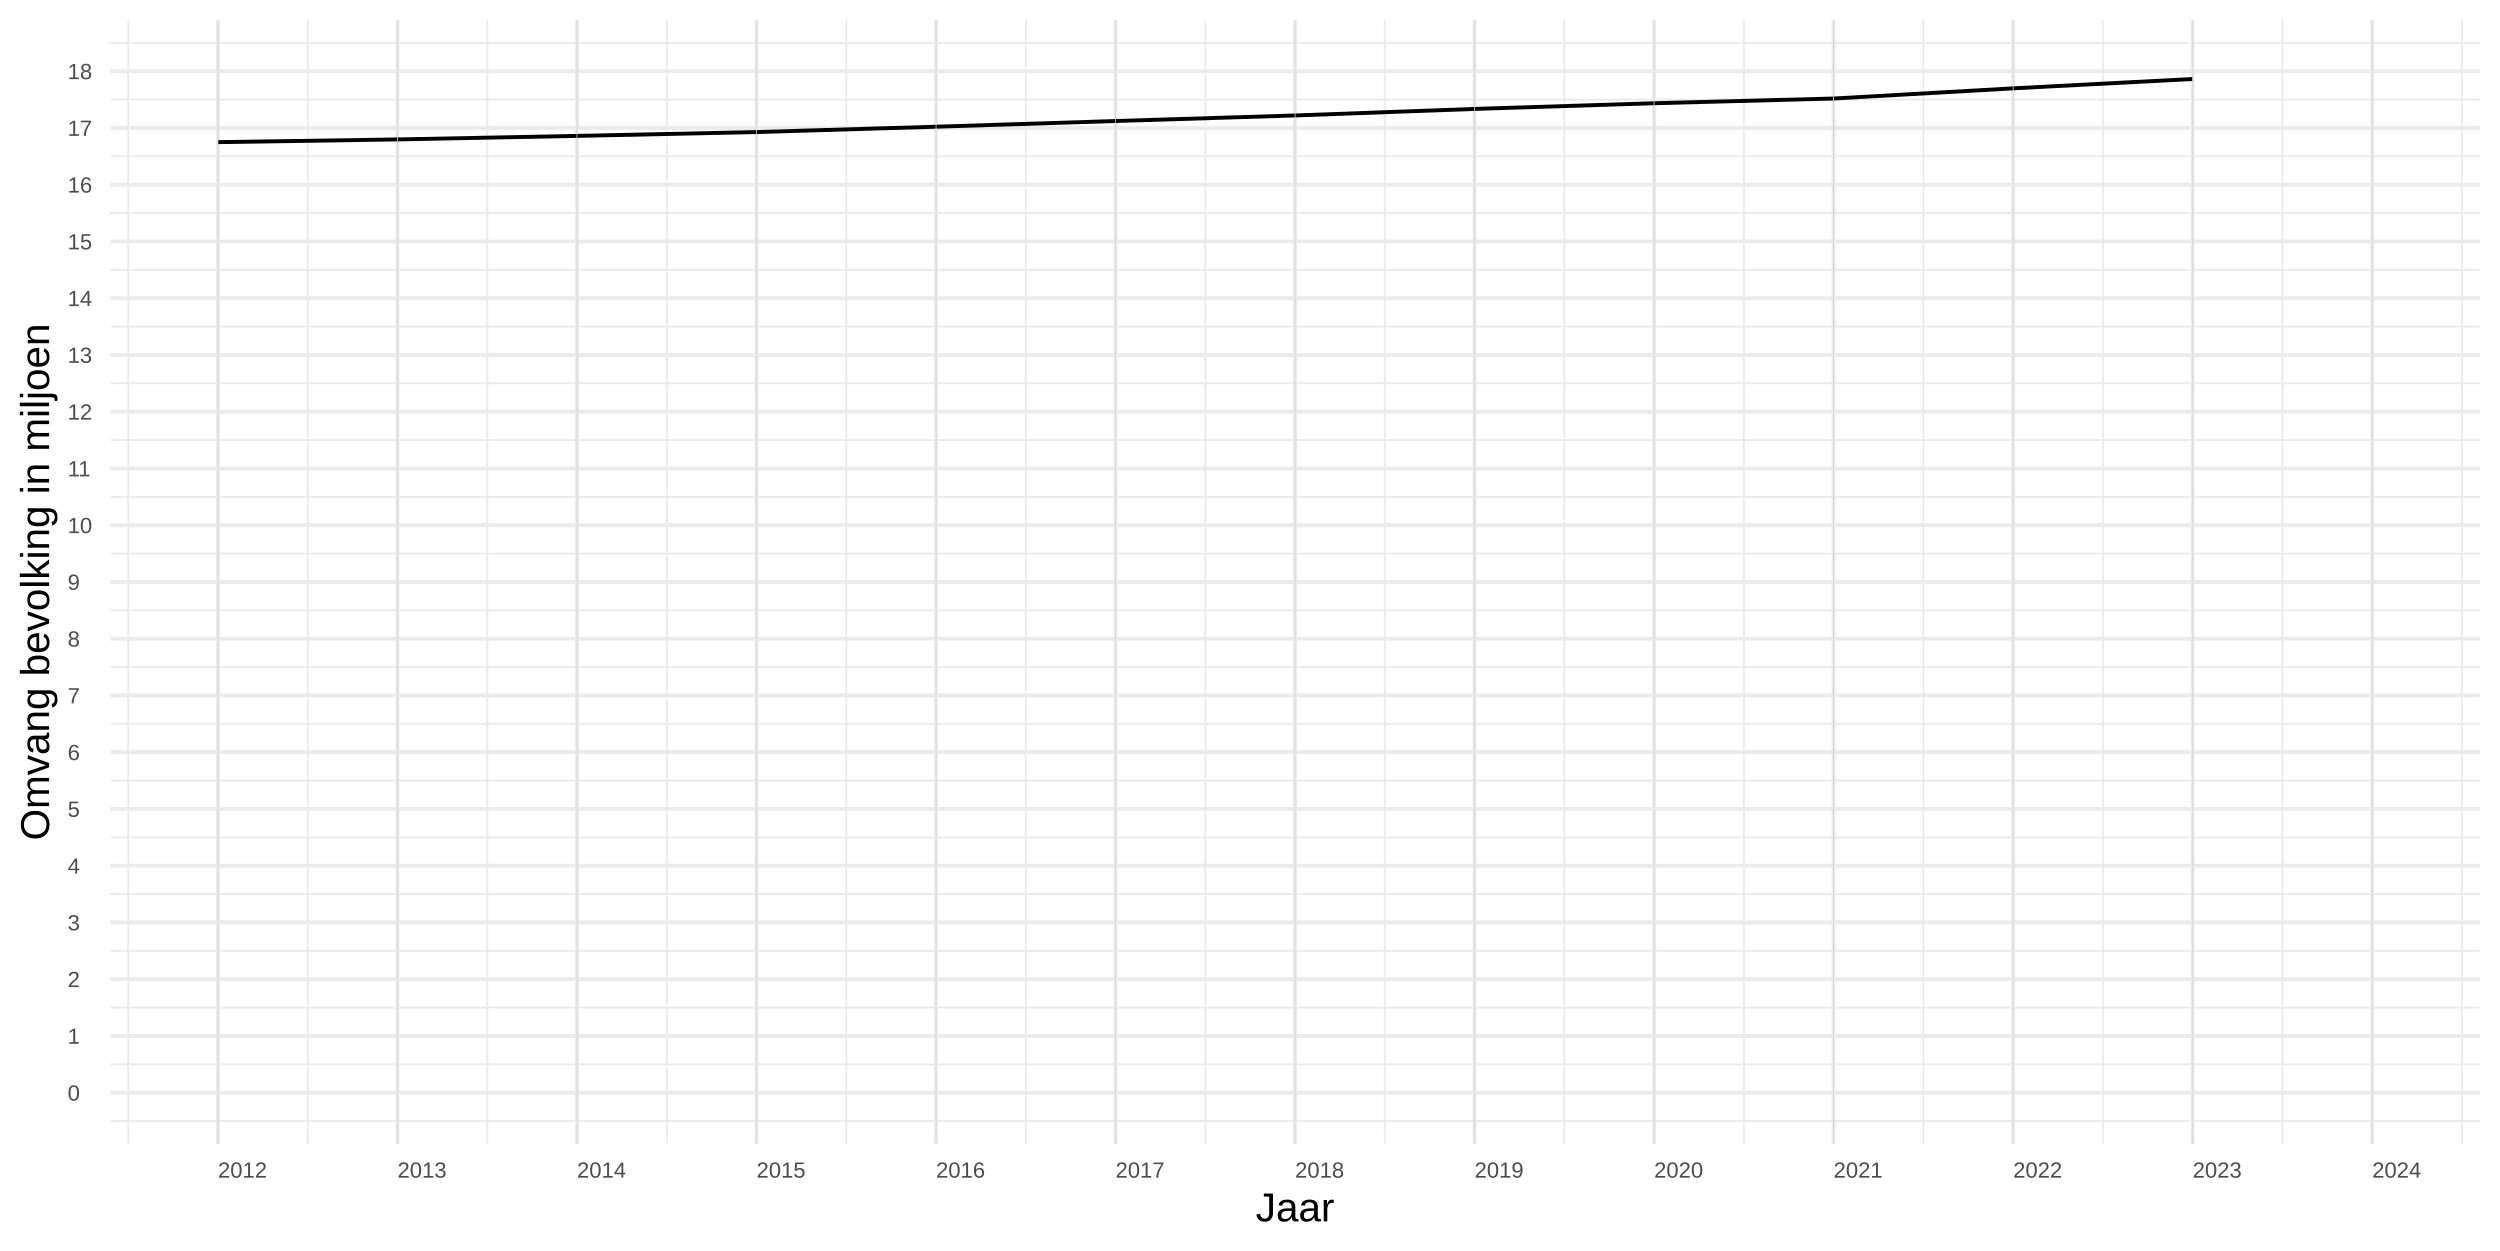
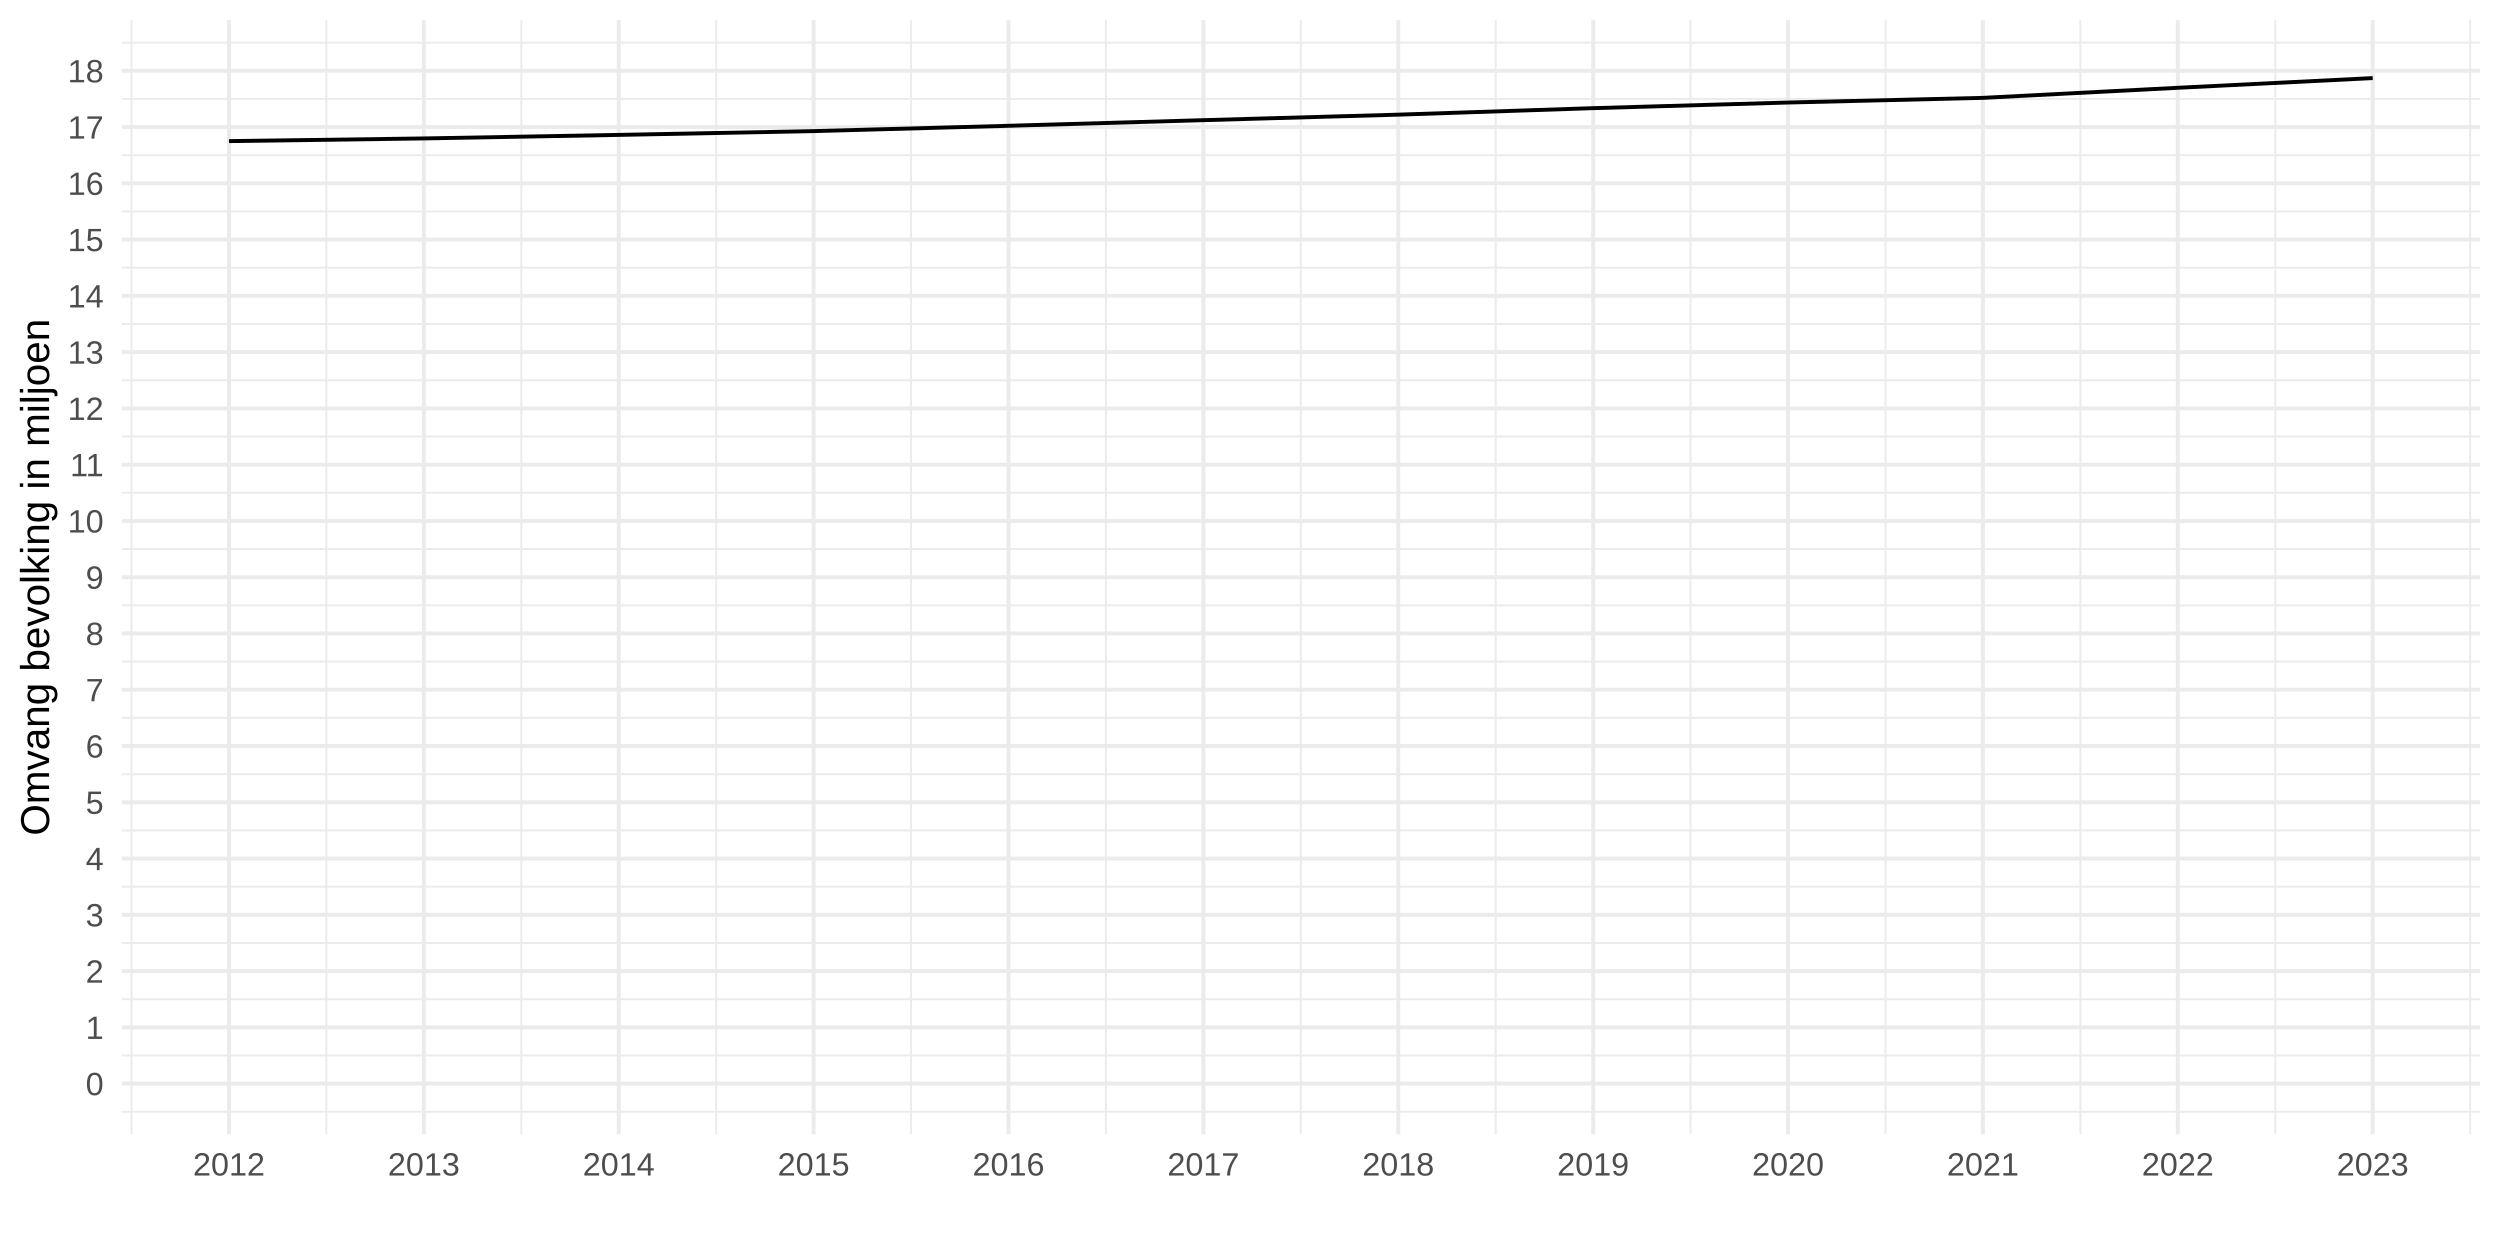
<svg xmlns="http://www.w3.org/2000/svg" class="svglite" width="680.31pt" height="340.16pt" viewBox="0 0 680.31 340.16">
  <defs>
    <style type="text/css">
    .svglite line, .svglite polyline, .svglite polygon, .svglite path, .svglite rect, .svglite circle {
      fill: none;
      stroke: #000000;
      stroke-linecap: round;
      stroke-linejoin: round;
      stroke-miterlimit: 10.00;
    }
    .svglite text {
      white-space: pre;
    }
  </style>
  </defs>
  <rect width="100%" height="100%" style="stroke: none; fill: none;" />
  <defs>
    <clipPath id="cpMC4wMHw2ODAuMzF8MC4wMHwzNDAuMTY=">
      <rect x="0.00" y="0.00" width="680.31" height="340.16" />
    </clipPath>
  </defs>
  <g clip-path="url(#cpMC4wMHw2ODAuMzF8MC4wMHwzNDAuMTY=)">
</g>
  <defs>
-     <clipPath id="cpMzAuMDF8Njc0Ljg0fDUuNDh8MzExLjI1">
-       <rect x="30.01" y="5.48" width="644.82" height="305.77" />
+     <clipPath id="cpMzMuMTR8Njc0Ljg0fDUuNDh8MzA4LjY2">
+       <rect x="33.14" y="5.48" width="641.70" height="303.18" />
    </clipPath>
  </defs>
-   <g clip-path="url(#cpMzAuMDF8Njc0Ljg0fDUuNDh8MzExLjI1)">
-     <polyline points="30.01,305.07 674.84,305.07 " style="stroke-width: 0.53; stroke: #EBEBEB; stroke-linecap: butt;" />
-     <polyline points="30.01,289.63 674.84,289.63 " style="stroke-width: 0.53; stroke: #EBEBEB; stroke-linecap: butt;" />
-     <polyline points="30.01,274.18 674.84,274.18 " style="stroke-width: 0.53; stroke: #EBEBEB; stroke-linecap: butt;" />
-     <polyline points="30.01,258.74 674.84,258.74 " style="stroke-width: 0.53; stroke: #EBEBEB; stroke-linecap: butt;" />
-     <polyline points="30.01,243.30 674.84,243.30 " style="stroke-width: 0.53; stroke: #EBEBEB; stroke-linecap: butt;" />
-     <polyline points="30.01,227.86 674.84,227.86 " style="stroke-width: 0.53; stroke: #EBEBEB; stroke-linecap: butt;" />
-     <polyline points="30.01,212.41 674.84,212.41 " style="stroke-width: 0.53; stroke: #EBEBEB; stroke-linecap: butt;" />
-     <polyline points="30.01,196.97 674.84,196.97 " style="stroke-width: 0.53; stroke: #EBEBEB; stroke-linecap: butt;" />
-     <polyline points="30.01,181.53 674.84,181.53 " style="stroke-width: 0.53; stroke: #EBEBEB; stroke-linecap: butt;" />
-     <polyline points="30.01,166.08 674.84,166.08 " style="stroke-width: 0.53; stroke: #EBEBEB; stroke-linecap: butt;" />
-     <polyline points="30.01,150.64 674.84,150.64 " style="stroke-width: 0.53; stroke: #EBEBEB; stroke-linecap: butt;" />
-     <polyline points="30.01,135.20 674.84,135.20 " style="stroke-width: 0.53; stroke: #EBEBEB; stroke-linecap: butt;" />
-     <polyline points="30.01,119.76 674.84,119.76 " style="stroke-width: 0.53; stroke: #EBEBEB; stroke-linecap: butt;" />
-     <polyline points="30.01,104.31 674.84,104.31 " style="stroke-width: 0.53; stroke: #EBEBEB; stroke-linecap: butt;" />
-     <polyline points="30.01,88.87 674.84,88.87 " style="stroke-width: 0.53; stroke: #EBEBEB; stroke-linecap: butt;" />
-     <polyline points="30.01,73.43 674.84,73.43 " style="stroke-width: 0.53; stroke: #EBEBEB; stroke-linecap: butt;" />
-     <polyline points="30.01,57.98 674.84,57.98 " style="stroke-width: 0.53; stroke: #EBEBEB; stroke-linecap: butt;" />
-     <polyline points="30.01,42.54 674.84,42.54 " style="stroke-width: 0.53; stroke: #EBEBEB; stroke-linecap: butt;" />
-     <polyline points="30.01,27.10 674.84,27.10 " style="stroke-width: 0.53; stroke: #EBEBEB; stroke-linecap: butt;" />
-     <polyline points="30.01,11.66 674.84,11.66 " style="stroke-width: 0.53; stroke: #EBEBEB; stroke-linecap: butt;" />
-     <polyline points="34.90,311.25 34.90,5.48 " style="stroke-width: 0.53; stroke: #EBEBEB; stroke-linecap: butt;" />
-     <polyline points="83.75,311.25 83.75,5.48 " style="stroke-width: 0.53; stroke: #EBEBEB; stroke-linecap: butt;" />
-     <polyline points="132.60,311.25 132.60,5.48 " style="stroke-width: 0.53; stroke: #EBEBEB; stroke-linecap: butt;" />
-     <polyline points="181.45,311.25 181.45,5.48 " style="stroke-width: 0.53; stroke: #EBEBEB; stroke-linecap: butt;" />
-     <polyline points="230.30,311.25 230.30,5.48 " style="stroke-width: 0.53; stroke: #EBEBEB; stroke-linecap: butt;" />
-     <polyline points="279.15,311.25 279.15,5.48 " style="stroke-width: 0.53; stroke: #EBEBEB; stroke-linecap: butt;" />
-     <polyline points="328.00,311.25 328.00,5.48 " style="stroke-width: 0.53; stroke: #EBEBEB; stroke-linecap: butt;" />
-     <polyline points="376.85,311.25 376.85,5.48 " style="stroke-width: 0.53; stroke: #EBEBEB; stroke-linecap: butt;" />
-     <polyline points="425.70,311.25 425.70,5.48 " style="stroke-width: 0.53; stroke: #EBEBEB; stroke-linecap: butt;" />
-     <polyline points="474.55,311.25 474.55,5.48 " style="stroke-width: 0.53; stroke: #EBEBEB; stroke-linecap: butt;" />
-     <polyline points="523.40,311.25 523.40,5.48 " style="stroke-width: 0.53; stroke: #EBEBEB; stroke-linecap: butt;" />
-     <polyline points="572.25,311.25 572.25,5.48 " style="stroke-width: 0.53; stroke: #EBEBEB; stroke-linecap: butt;" />
-     <polyline points="621.10,311.25 621.10,5.48 " style="stroke-width: 0.53; stroke: #EBEBEB; stroke-linecap: butt;" />
-     <polyline points="669.95,311.25 669.95,5.48 " style="stroke-width: 0.53; stroke: #EBEBEB; stroke-linecap: butt;" />
-     <polyline points="30.01,297.35 674.84,297.35 " style="stroke-width: 1.07; stroke: #EBEBEB; stroke-linecap: butt;" />
-     <polyline points="30.01,281.90 674.84,281.90 " style="stroke-width: 1.07; stroke: #EBEBEB; stroke-linecap: butt;" />
-     <polyline points="30.01,266.46 674.84,266.46 " style="stroke-width: 1.07; stroke: #EBEBEB; stroke-linecap: butt;" />
-     <polyline points="30.01,251.02 674.84,251.02 " style="stroke-width: 1.07; stroke: #EBEBEB; stroke-linecap: butt;" />
-     <polyline points="30.01,235.58 674.84,235.58 " style="stroke-width: 1.07; stroke: #EBEBEB; stroke-linecap: butt;" />
-     <polyline points="30.01,220.13 674.84,220.13 " style="stroke-width: 1.07; stroke: #EBEBEB; stroke-linecap: butt;" />
-     <polyline points="30.01,204.69 674.84,204.69 " style="stroke-width: 1.07; stroke: #EBEBEB; stroke-linecap: butt;" />
-     <polyline points="30.01,189.25 674.84,189.25 " style="stroke-width: 1.07; stroke: #EBEBEB; stroke-linecap: butt;" />
-     <polyline points="30.01,173.81 674.84,173.81 " style="stroke-width: 1.07; stroke: #EBEBEB; stroke-linecap: butt;" />
-     <polyline points="30.01,158.36 674.84,158.36 " style="stroke-width: 1.07; stroke: #EBEBEB; stroke-linecap: butt;" />
-     <polyline points="30.01,142.92 674.84,142.92 " style="stroke-width: 1.07; stroke: #EBEBEB; stroke-linecap: butt;" />
-     <polyline points="30.01,127.48 674.84,127.48 " style="stroke-width: 1.07; stroke: #EBEBEB; stroke-linecap: butt;" />
-     <polyline points="30.01,112.03 674.84,112.03 " style="stroke-width: 1.07; stroke: #EBEBEB; stroke-linecap: butt;" />
-     <polyline points="30.01,96.59 674.84,96.59 " style="stroke-width: 1.07; stroke: #EBEBEB; stroke-linecap: butt;" />
-     <polyline points="30.01,81.15 674.84,81.15 " style="stroke-width: 1.07; stroke: #EBEBEB; stroke-linecap: butt;" />
-     <polyline points="30.01,65.71 674.84,65.71 " style="stroke-width: 1.07; stroke: #EBEBEB; stroke-linecap: butt;" />
-     <polyline points="30.01,50.26 674.84,50.26 " style="stroke-width: 1.07; stroke: #EBEBEB; stroke-linecap: butt;" />
-     <polyline points="30.01,34.82 674.84,34.82 " style="stroke-width: 1.07; stroke: #EBEBEB; stroke-linecap: butt;" />
-     <polyline points="30.01,19.38 674.84,19.38 " style="stroke-width: 1.07; stroke: #EBEBEB; stroke-linecap: butt;" />
-     <polyline points="59.32,311.25 59.32,5.48 " style="stroke-width: 1.07; stroke: #EBEBEB; stroke-linecap: butt;" />
-     <polyline points="108.17,311.25 108.17,5.48 " style="stroke-width: 1.07; stroke: #EBEBEB; stroke-linecap: butt;" />
-     <polyline points="157.02,311.25 157.02,5.48 " style="stroke-width: 1.07; stroke: #EBEBEB; stroke-linecap: butt;" />
-     <polyline points="205.87,311.25 205.87,5.48 " style="stroke-width: 1.07; stroke: #EBEBEB; stroke-linecap: butt;" />
-     <polyline points="254.72,311.25 254.72,5.48 " style="stroke-width: 1.07; stroke: #EBEBEB; stroke-linecap: butt;" />
-     <polyline points="303.57,311.25 303.57,5.48 " style="stroke-width: 1.07; stroke: #EBEBEB; stroke-linecap: butt;" />
-     <polyline points="352.42,311.25 352.42,5.48 " style="stroke-width: 1.07; stroke: #EBEBEB; stroke-linecap: butt;" />
-     <polyline points="401.27,311.25 401.27,5.48 " style="stroke-width: 1.07; stroke: #EBEBEB; stroke-linecap: butt;" />
-     <polyline points="450.12,311.25 450.12,5.48 " style="stroke-width: 1.07; stroke: #EBEBEB; stroke-linecap: butt;" />
-     <polyline points="498.97,311.25 498.97,5.48 " style="stroke-width: 1.07; stroke: #EBEBEB; stroke-linecap: butt;" />
-     <polyline points="547.83,311.25 547.83,5.48 " style="stroke-width: 1.07; stroke: #EBEBEB; stroke-linecap: butt;" />
-     <polyline points="596.68,311.25 596.68,5.48 " style="stroke-width: 1.07; stroke: #EBEBEB; stroke-linecap: butt;" />
-     <polyline points="645.53,311.25 645.53,5.48 " style="stroke-width: 1.07; stroke: #EBEBEB; stroke-linecap: butt;" />
-     <polyline points="59.32,38.68 108.17,37.94 157.02,36.98 205.87,35.94 254.72,34.48 303.57,32.93 352.42,31.42 401.27,29.64 450.12,28.09 498.97,26.81 547.83,24.04 596.68,21.49 " style="stroke-width: 1.07; stroke-linecap: butt;" />
-     <line x1="59.32" y1="311.25" x2="59.32" y2="5.48" style="stroke-width: 0.21; stroke: #D3D3D3; stroke-linecap: butt;" />
-     <line x1="108.17" y1="311.25" x2="108.17" y2="5.48" style="stroke-width: 0.21; stroke: #D3D3D3; stroke-linecap: butt;" />
-     <line x1="157.02" y1="311.25" x2="157.02" y2="5.48" style="stroke-width: 0.21; stroke: #D3D3D3; stroke-linecap: butt;" />
-     <line x1="205.87" y1="311.25" x2="205.87" y2="5.48" style="stroke-width: 0.21; stroke: #D3D3D3; stroke-linecap: butt;" />
-     <line x1="254.72" y1="311.25" x2="254.72" y2="5.48" style="stroke-width: 0.21; stroke: #D3D3D3; stroke-linecap: butt;" />
-     <line x1="303.57" y1="311.25" x2="303.57" y2="5.48" style="stroke-width: 0.21; stroke: #D3D3D3; stroke-linecap: butt;" />
-     <line x1="352.42" y1="311.25" x2="352.42" y2="5.48" style="stroke-width: 0.21; stroke: #D3D3D3; stroke-linecap: butt;" />
-     <line x1="401.27" y1="311.25" x2="401.27" y2="5.48" style="stroke-width: 0.21; stroke: #D3D3D3; stroke-linecap: butt;" />
-     <line x1="450.12" y1="311.25" x2="450.12" y2="5.48" style="stroke-width: 0.21; stroke: #D3D3D3; stroke-linecap: butt;" />
-     <line x1="498.97" y1="311.25" x2="498.97" y2="5.48" style="stroke-width: 0.21; stroke: #D3D3D3; stroke-linecap: butt;" />
-     <line x1="547.83" y1="311.25" x2="547.83" y2="5.48" style="stroke-width: 0.21; stroke: #D3D3D3; stroke-linecap: butt;" />
-     <line x1="596.68" y1="311.25" x2="596.68" y2="5.48" style="stroke-width: 0.21; stroke: #D3D3D3; stroke-linecap: butt;" />
-     <line x1="645.53" y1="311.25" x2="645.53" y2="5.48" style="stroke-width: 0.21; stroke: #D3D3D3; stroke-linecap: butt;" />
+   <g clip-path="url(#cpMzMuMTR8Njc0Ljg0fDUuNDh8MzA4LjY2)">
+     <polyline points="33.14,302.54 674.84,302.54 " style="stroke-width: 0.53; stroke: #EBEBEB; stroke-linecap: butt;" />
+     <polyline points="33.14,287.22 674.84,287.22 " style="stroke-width: 0.53; stroke: #EBEBEB; stroke-linecap: butt;" />
+     <polyline points="33.14,271.91 674.84,271.91 " style="stroke-width: 0.53; stroke: #EBEBEB; stroke-linecap: butt;" />
+     <polyline points="33.14,256.60 674.84,256.60 " style="stroke-width: 0.53; stroke: #EBEBEB; stroke-linecap: butt;" />
+     <polyline points="33.14,241.29 674.84,241.29 " style="stroke-width: 0.53; stroke: #EBEBEB; stroke-linecap: butt;" />
+     <polyline points="33.14,225.98 674.84,225.98 " style="stroke-width: 0.53; stroke: #EBEBEB; stroke-linecap: butt;" />
+     <polyline points="33.14,210.66 674.84,210.66 " style="stroke-width: 0.53; stroke: #EBEBEB; stroke-linecap: butt;" />
+     <polyline points="33.14,195.35 674.84,195.35 " style="stroke-width: 0.53; stroke: #EBEBEB; stroke-linecap: butt;" />
+     <polyline points="33.14,180.04 674.84,180.04 " style="stroke-width: 0.53; stroke: #EBEBEB; stroke-linecap: butt;" />
+     <polyline points="33.14,164.73 674.84,164.73 " style="stroke-width: 0.53; stroke: #EBEBEB; stroke-linecap: butt;" />
+     <polyline points="33.14,149.41 674.84,149.41 " style="stroke-width: 0.53; stroke: #EBEBEB; stroke-linecap: butt;" />
+     <polyline points="33.14,134.10 674.84,134.10 " style="stroke-width: 0.53; stroke: #EBEBEB; stroke-linecap: butt;" />
+     <polyline points="33.14,118.79 674.84,118.79 " style="stroke-width: 0.53; stroke: #EBEBEB; stroke-linecap: butt;" />
+     <polyline points="33.14,103.48 674.84,103.48 " style="stroke-width: 0.53; stroke: #EBEBEB; stroke-linecap: butt;" />
+     <polyline points="33.14,88.17 674.84,88.17 " style="stroke-width: 0.53; stroke: #EBEBEB; stroke-linecap: butt;" />
+     <polyline points="33.14,72.85 674.84,72.85 " style="stroke-width: 0.53; stroke: #EBEBEB; stroke-linecap: butt;" />
+     <polyline points="33.14,57.54 674.84,57.54 " style="stroke-width: 0.53; stroke: #EBEBEB; stroke-linecap: butt;" />
+     <polyline points="33.14,42.23 674.84,42.23 " style="stroke-width: 0.53; stroke: #EBEBEB; stroke-linecap: butt;" />
+     <polyline points="33.14,26.92 674.84,26.92 " style="stroke-width: 0.53; stroke: #EBEBEB; stroke-linecap: butt;" />
+     <polyline points="33.14,11.60 674.84,11.60 " style="stroke-width: 0.53; stroke: #EBEBEB; stroke-linecap: butt;" />
+     <polyline points="35.79,308.66 35.79,5.48 " style="stroke-width: 0.53; stroke: #EBEBEB; stroke-linecap: butt;" />
+     <polyline points="88.82,308.66 88.82,5.48 " style="stroke-width: 0.53; stroke: #EBEBEB; stroke-linecap: butt;" />
+     <polyline points="141.86,308.66 141.86,5.48 " style="stroke-width: 0.53; stroke: #EBEBEB; stroke-linecap: butt;" />
+     <polyline points="194.89,308.66 194.89,5.48 " style="stroke-width: 0.53; stroke: #EBEBEB; stroke-linecap: butt;" />
+     <polyline points="247.92,308.66 247.92,5.48 " style="stroke-width: 0.53; stroke: #EBEBEB; stroke-linecap: butt;" />
+     <polyline points="300.95,308.66 300.95,5.48 " style="stroke-width: 0.53; stroke: #EBEBEB; stroke-linecap: butt;" />
+     <polyline points="353.99,308.66 353.99,5.48 " style="stroke-width: 0.53; stroke: #EBEBEB; stroke-linecap: butt;" />
+     <polyline points="407.02,308.66 407.02,5.48 " style="stroke-width: 0.53; stroke: #EBEBEB; stroke-linecap: butt;" />
+     <polyline points="460.05,308.66 460.05,5.48 " style="stroke-width: 0.53; stroke: #EBEBEB; stroke-linecap: butt;" />
+     <polyline points="513.09,308.66 513.09,5.48 " style="stroke-width: 0.53; stroke: #EBEBEB; stroke-linecap: butt;" />
+     <polyline points="566.12,308.66 566.12,5.48 " style="stroke-width: 0.53; stroke: #EBEBEB; stroke-linecap: butt;" />
+     <polyline points="619.15,308.66 619.15,5.48 " style="stroke-width: 0.53; stroke: #EBEBEB; stroke-linecap: butt;" />
+     <polyline points="672.18,308.66 672.18,5.48 " style="stroke-width: 0.53; stroke: #EBEBEB; stroke-linecap: butt;" />
+     <polyline points="33.14,294.88 674.84,294.88 " style="stroke-width: 1.07; stroke: #EBEBEB; stroke-linecap: butt;" />
+     <polyline points="33.14,279.57 674.84,279.57 " style="stroke-width: 1.07; stroke: #EBEBEB; stroke-linecap: butt;" />
+     <polyline points="33.14,264.26 674.84,264.26 " style="stroke-width: 1.07; stroke: #EBEBEB; stroke-linecap: butt;" />
+     <polyline points="33.14,248.94 674.84,248.94 " style="stroke-width: 1.07; stroke: #EBEBEB; stroke-linecap: butt;" />
+     <polyline points="33.14,233.63 674.84,233.63 " style="stroke-width: 1.07; stroke: #EBEBEB; stroke-linecap: butt;" />
+     <polyline points="33.14,218.32 674.84,218.32 " style="stroke-width: 1.07; stroke: #EBEBEB; stroke-linecap: butt;" />
+     <polyline points="33.14,203.01 674.84,203.01 " style="stroke-width: 1.07; stroke: #EBEBEB; stroke-linecap: butt;" />
+     <polyline points="33.14,187.69 674.84,187.69 " style="stroke-width: 1.07; stroke: #EBEBEB; stroke-linecap: butt;" />
+     <polyline points="33.14,172.38 674.84,172.38 " style="stroke-width: 1.07; stroke: #EBEBEB; stroke-linecap: butt;" />
+     <polyline points="33.14,157.07 674.84,157.07 " style="stroke-width: 1.07; stroke: #EBEBEB; stroke-linecap: butt;" />
+     <polyline points="33.14,141.76 674.84,141.76 " style="stroke-width: 1.07; stroke: #EBEBEB; stroke-linecap: butt;" />
+     <polyline points="33.14,126.45 674.84,126.45 " style="stroke-width: 1.07; stroke: #EBEBEB; stroke-linecap: butt;" />
+     <polyline points="33.14,111.13 674.84,111.13 " style="stroke-width: 1.07; stroke: #EBEBEB; stroke-linecap: butt;" />
+     <polyline points="33.14,95.82 674.84,95.82 " style="stroke-width: 1.07; stroke: #EBEBEB; stroke-linecap: butt;" />
+     <polyline points="33.14,80.51 674.84,80.51 " style="stroke-width: 1.07; stroke: #EBEBEB; stroke-linecap: butt;" />
+     <polyline points="33.14,65.20 674.84,65.20 " style="stroke-width: 1.07; stroke: #EBEBEB; stroke-linecap: butt;" />
+     <polyline points="33.14,49.88 674.84,49.88 " style="stroke-width: 1.07; stroke: #EBEBEB; stroke-linecap: butt;" />
+     <polyline points="33.14,34.57 674.84,34.57 " style="stroke-width: 1.07; stroke: #EBEBEB; stroke-linecap: butt;" />
+     <polyline points="33.14,19.26 674.84,19.26 " style="stroke-width: 1.07; stroke: #EBEBEB; stroke-linecap: butt;" />
+     <polyline points="62.31,308.66 62.31,5.48 " style="stroke-width: 1.07; stroke: #EBEBEB; stroke-linecap: butt;" />
+     <polyline points="115.34,308.66 115.34,5.48 " style="stroke-width: 1.07; stroke: #EBEBEB; stroke-linecap: butt;" />
+     <polyline points="168.37,308.66 168.37,5.48 " style="stroke-width: 1.07; stroke: #EBEBEB; stroke-linecap: butt;" />
+     <polyline points="221.40,308.66 221.40,5.48 " style="stroke-width: 1.07; stroke: #EBEBEB; stroke-linecap: butt;" />
+     <polyline points="274.44,308.66 274.44,5.48 " style="stroke-width: 1.07; stroke: #EBEBEB; stroke-linecap: butt;" />
+     <polyline points="327.47,308.66 327.47,5.48 " style="stroke-width: 1.07; stroke: #EBEBEB; stroke-linecap: butt;" />
+     <polyline points="380.50,308.66 380.50,5.48 " style="stroke-width: 1.07; stroke: #EBEBEB; stroke-linecap: butt;" />
+     <polyline points="433.54,308.66 433.54,5.48 " style="stroke-width: 1.07; stroke: #EBEBEB; stroke-linecap: butt;" />
+     <polyline points="486.57,308.66 486.57,5.48 " style="stroke-width: 1.07; stroke: #EBEBEB; stroke-linecap: butt;" />
+     <polyline points="539.60,308.66 539.60,5.48 " style="stroke-width: 1.07; stroke: #EBEBEB; stroke-linecap: butt;" />
+     <polyline points="592.63,308.66 592.63,5.48 " style="stroke-width: 1.07; stroke: #EBEBEB; stroke-linecap: butt;" />
+     <polyline points="645.67,308.66 645.67,5.48 " style="stroke-width: 1.07; stroke: #EBEBEB; stroke-linecap: butt;" />
+     <polyline points="62.31,38.40 115.34,37.67 168.37,36.71 221.40,35.68 274.44,34.23 327.47,32.70 380.50,31.20 433.54,29.43 486.57,27.90 539.60,26.63 592.63,23.89 645.67,21.25 " style="stroke-width: 1.07; stroke-linecap: butt;" />
  </g>
  <g clip-path="url(#cpMC4wMHw2ODAuMzF8MC4wMHwzNDAuMTY=)">
-     <text x="18.41" y="299.50" style="font-size: 6.00px;fill: #4D4D4D; font-family: &quot;Arial&quot;;" textLength="3.33px" lengthAdjust="spacingAndGlyphs">0</text>
-     <text x="18.41" y="284.05" style="font-size: 6.00px;fill: #4D4D4D; font-family: &quot;Arial&quot;;" textLength="3.33px" lengthAdjust="spacingAndGlyphs">1</text>
-     <text x="18.41" y="268.61" style="font-size: 6.00px;fill: #4D4D4D; font-family: &quot;Arial&quot;;" textLength="3.33px" lengthAdjust="spacingAndGlyphs">2</text>
-     <text x="18.41" y="253.17" style="font-size: 6.00px;fill: #4D4D4D; font-family: &quot;Arial&quot;;" textLength="3.33px" lengthAdjust="spacingAndGlyphs">3</text>
-     <text x="18.41" y="237.73" style="font-size: 6.00px;fill: #4D4D4D; font-family: &quot;Arial&quot;;" textLength="3.33px" lengthAdjust="spacingAndGlyphs">4</text>
-     <text x="18.41" y="222.28" style="font-size: 6.00px;fill: #4D4D4D; font-family: &quot;Arial&quot;;" textLength="3.33px" lengthAdjust="spacingAndGlyphs">5</text>
-     <text x="18.41" y="206.84" style="font-size: 6.00px;fill: #4D4D4D; font-family: &quot;Arial&quot;;" textLength="3.33px" lengthAdjust="spacingAndGlyphs">6</text>
-     <text x="18.41" y="191.40" style="font-size: 6.00px;fill: #4D4D4D; font-family: &quot;Arial&quot;;" textLength="3.33px" lengthAdjust="spacingAndGlyphs">7</text>
-     <text x="18.41" y="175.95" style="font-size: 6.00px;fill: #4D4D4D; font-family: &quot;Arial&quot;;" textLength="3.33px" lengthAdjust="spacingAndGlyphs">8</text>
-     <text x="18.41" y="160.51" style="font-size: 6.00px;fill: #4D4D4D; font-family: &quot;Arial&quot;;" textLength="3.33px" lengthAdjust="spacingAndGlyphs">9</text>
-     <text x="18.41" y="145.07" style="font-size: 6.00px;fill: #4D4D4D; font-family: &quot;Arial&quot;;" textLength="6.67px" lengthAdjust="spacingAndGlyphs">10</text>
-     <text x="18.41" y="129.63" style="font-size: 6.00px;fill: #4D4D4D; font-family: &quot;Arial&quot;;" textLength="6.22px" lengthAdjust="spacingAndGlyphs">11</text>
-     <text x="18.41" y="114.18" style="font-size: 6.00px;fill: #4D4D4D; font-family: &quot;Arial&quot;;" textLength="6.67px" lengthAdjust="spacingAndGlyphs">12</text>
-     <text x="18.41" y="98.74" style="font-size: 6.00px;fill: #4D4D4D; font-family: &quot;Arial&quot;;" textLength="6.67px" lengthAdjust="spacingAndGlyphs">13</text>
-     <text x="18.41" y="83.30" style="font-size: 6.00px;fill: #4D4D4D; font-family: &quot;Arial&quot;;" textLength="6.67px" lengthAdjust="spacingAndGlyphs">14</text>
-     <text x="18.41" y="67.86" style="font-size: 6.00px;fill: #4D4D4D; font-family: &quot;Arial&quot;;" textLength="6.67px" lengthAdjust="spacingAndGlyphs">15</text>
-     <text x="18.41" y="52.41" style="font-size: 6.00px;fill: #4D4D4D; font-family: &quot;Arial&quot;;" textLength="6.67px" lengthAdjust="spacingAndGlyphs">16</text>
-     <text x="18.41" y="36.97" style="font-size: 6.00px;fill: #4D4D4D; font-family: &quot;Arial&quot;;" textLength="6.67px" lengthAdjust="spacingAndGlyphs">17</text>
-     <text x="18.41" y="21.53" style="font-size: 6.00px;fill: #4D4D4D; font-family: &quot;Arial&quot;;" textLength="6.67px" lengthAdjust="spacingAndGlyphs">18</text>
-     <text x="59.32" y="320.48" style="font-size: 6.00px;fill: #4D4D4D; font-family: &quot;Arial&quot;;" textLength="13.33px" lengthAdjust="spacingAndGlyphs">2012</text>
-     <text x="108.17" y="320.48" style="font-size: 6.00px;fill: #4D4D4D; font-family: &quot;Arial&quot;;" textLength="13.33px" lengthAdjust="spacingAndGlyphs">2013</text>
-     <text x="157.02" y="320.48" style="font-size: 6.00px;fill: #4D4D4D; font-family: &quot;Arial&quot;;" textLength="13.33px" lengthAdjust="spacingAndGlyphs">2014</text>
-     <text x="205.87" y="320.48" style="font-size: 6.00px;fill: #4D4D4D; font-family: &quot;Arial&quot;;" textLength="13.33px" lengthAdjust="spacingAndGlyphs">2015</text>
-     <text x="254.72" y="320.48" style="font-size: 6.00px;fill: #4D4D4D; font-family: &quot;Arial&quot;;" textLength="13.33px" lengthAdjust="spacingAndGlyphs">2016</text>
-     <text x="303.57" y="320.48" style="font-size: 6.00px;fill: #4D4D4D; font-family: &quot;Arial&quot;;" textLength="13.33px" lengthAdjust="spacingAndGlyphs">2017</text>
-     <text x="352.42" y="320.48" style="font-size: 6.00px;fill: #4D4D4D; font-family: &quot;Arial&quot;;" textLength="13.33px" lengthAdjust="spacingAndGlyphs">2018</text>
-     <text x="401.27" y="320.48" style="font-size: 6.00px;fill: #4D4D4D; font-family: &quot;Arial&quot;;" textLength="13.33px" lengthAdjust="spacingAndGlyphs">2019</text>
-     <text x="450.12" y="320.48" style="font-size: 6.00px;fill: #4D4D4D; font-family: &quot;Arial&quot;;" textLength="13.33px" lengthAdjust="spacingAndGlyphs">2020</text>
-     <text x="498.97" y="320.48" style="font-size: 6.00px;fill: #4D4D4D; font-family: &quot;Arial&quot;;" textLength="13.33px" lengthAdjust="spacingAndGlyphs">2021</text>
-     <text x="547.83" y="320.48" style="font-size: 6.00px;fill: #4D4D4D; font-family: &quot;Arial&quot;;" textLength="13.33px" lengthAdjust="spacingAndGlyphs">2022</text>
-     <text x="596.68" y="320.48" style="font-size: 6.00px;fill: #4D4D4D; font-family: &quot;Arial&quot;;" textLength="13.33px" lengthAdjust="spacingAndGlyphs">2023</text>
-     <text x="645.53" y="320.48" style="font-size: 6.00px;fill: #4D4D4D; font-family: &quot;Arial&quot;;" textLength="13.33px" lengthAdjust="spacingAndGlyphs">2024</text>
-     <text x="352.42" y="332.36" text-anchor="middle" style="font-size: 11.00px; font-family: &quot;Arial&quot;;" textLength="21.41px" lengthAdjust="spacingAndGlyphs">Jaar</text>
-     <text transform="translate(13.36,158.36) rotate(-90)" text-anchor="middle" style="font-size: 11.00px; font-family: &quot;Arial&quot;;" textLength="140.66px" lengthAdjust="spacingAndGlyphs">Omvang bevolking in miljoen</text>
+     <text x="28.21" y="298.03" text-anchor="end" style="font-size: 8.80px;fill: #4D4D4D; font-family: &quot;Arial&quot;;" textLength="4.90px" lengthAdjust="spacingAndGlyphs">0</text>
+     <text x="28.21" y="282.72" text-anchor="end" style="font-size: 8.80px;fill: #4D4D4D; font-family: &quot;Arial&quot;;" textLength="4.90px" lengthAdjust="spacingAndGlyphs">1</text>
+     <text x="28.21" y="267.41" text-anchor="end" style="font-size: 8.80px;fill: #4D4D4D; font-family: &quot;Arial&quot;;" textLength="4.90px" lengthAdjust="spacingAndGlyphs">2</text>
+     <text x="28.21" y="252.09" text-anchor="end" style="font-size: 8.80px;fill: #4D4D4D; font-family: &quot;Arial&quot;;" textLength="4.90px" lengthAdjust="spacingAndGlyphs">3</text>
+     <text x="28.21" y="236.78" text-anchor="end" style="font-size: 8.80px;fill: #4D4D4D; font-family: &quot;Arial&quot;;" textLength="4.90px" lengthAdjust="spacingAndGlyphs">4</text>
+     <text x="28.21" y="221.47" text-anchor="end" style="font-size: 8.80px;fill: #4D4D4D; font-family: &quot;Arial&quot;;" textLength="4.90px" lengthAdjust="spacingAndGlyphs">5</text>
+     <text x="28.21" y="206.16" text-anchor="end" style="font-size: 8.80px;fill: #4D4D4D; font-family: &quot;Arial&quot;;" textLength="4.90px" lengthAdjust="spacingAndGlyphs">6</text>
+     <text x="28.21" y="190.84" text-anchor="end" style="font-size: 8.80px;fill: #4D4D4D; font-family: &quot;Arial&quot;;" textLength="4.90px" lengthAdjust="spacingAndGlyphs">7</text>
+     <text x="28.21" y="175.53" text-anchor="end" style="font-size: 8.80px;fill: #4D4D4D; font-family: &quot;Arial&quot;;" textLength="4.90px" lengthAdjust="spacingAndGlyphs">8</text>
+     <text x="28.21" y="160.22" text-anchor="end" style="font-size: 8.80px;fill: #4D4D4D; font-family: &quot;Arial&quot;;" textLength="4.90px" lengthAdjust="spacingAndGlyphs">9</text>
+     <text x="28.21" y="144.91" text-anchor="end" style="font-size: 8.80px;fill: #4D4D4D; font-family: &quot;Arial&quot;;" textLength="9.79px" lengthAdjust="spacingAndGlyphs">10</text>
+     <text x="28.21" y="129.60" text-anchor="end" style="font-size: 8.80px;fill: #4D4D4D; font-family: &quot;Arial&quot;;" textLength="9.14px" lengthAdjust="spacingAndGlyphs">11</text>
+     <text x="28.21" y="114.28" text-anchor="end" style="font-size: 8.80px;fill: #4D4D4D; font-family: &quot;Arial&quot;;" textLength="9.79px" lengthAdjust="spacingAndGlyphs">12</text>
+     <text x="28.21" y="98.97" text-anchor="end" style="font-size: 8.80px;fill: #4D4D4D; font-family: &quot;Arial&quot;;" textLength="9.79px" lengthAdjust="spacingAndGlyphs">13</text>
+     <text x="28.21" y="83.66" text-anchor="end" style="font-size: 8.80px;fill: #4D4D4D; font-family: &quot;Arial&quot;;" textLength="9.79px" lengthAdjust="spacingAndGlyphs">14</text>
+     <text x="28.21" y="68.35" text-anchor="end" style="font-size: 8.80px;fill: #4D4D4D; font-family: &quot;Arial&quot;;" textLength="9.79px" lengthAdjust="spacingAndGlyphs">15</text>
+     <text x="28.21" y="53.03" text-anchor="end" style="font-size: 8.80px;fill: #4D4D4D; font-family: &quot;Arial&quot;;" textLength="9.79px" lengthAdjust="spacingAndGlyphs">16</text>
+     <text x="28.21" y="37.72" text-anchor="end" style="font-size: 8.80px;fill: #4D4D4D; font-family: &quot;Arial&quot;;" textLength="9.79px" lengthAdjust="spacingAndGlyphs">17</text>
+     <text x="28.21" y="22.41" text-anchor="end" style="font-size: 8.80px;fill: #4D4D4D; font-family: &quot;Arial&quot;;" textLength="9.79px" lengthAdjust="spacingAndGlyphs">18</text>
+     <text x="62.31" y="319.89" text-anchor="middle" style="font-size: 8.80px;fill: #4D4D4D; font-family: &quot;Arial&quot;;" textLength="19.58px" lengthAdjust="spacingAndGlyphs">2012</text>
+     <text x="115.34" y="319.89" text-anchor="middle" style="font-size: 8.80px;fill: #4D4D4D; font-family: &quot;Arial&quot;;" textLength="19.58px" lengthAdjust="spacingAndGlyphs">2013</text>
+     <text x="168.37" y="319.89" text-anchor="middle" style="font-size: 8.80px;fill: #4D4D4D; font-family: &quot;Arial&quot;;" textLength="19.58px" lengthAdjust="spacingAndGlyphs">2014</text>
+     <text x="221.40" y="319.89" text-anchor="middle" style="font-size: 8.80px;fill: #4D4D4D; font-family: &quot;Arial&quot;;" textLength="19.58px" lengthAdjust="spacingAndGlyphs">2015</text>
+     <text x="274.44" y="319.89" text-anchor="middle" style="font-size: 8.80px;fill: #4D4D4D; font-family: &quot;Arial&quot;;" textLength="19.58px" lengthAdjust="spacingAndGlyphs">2016</text>
+     <text x="327.47" y="319.89" text-anchor="middle" style="font-size: 8.80px;fill: #4D4D4D; font-family: &quot;Arial&quot;;" textLength="19.58px" lengthAdjust="spacingAndGlyphs">2017</text>
+     <text x="380.50" y="319.89" text-anchor="middle" style="font-size: 8.80px;fill: #4D4D4D; font-family: &quot;Arial&quot;;" textLength="19.58px" lengthAdjust="spacingAndGlyphs">2018</text>
+     <text x="433.54" y="319.89" text-anchor="middle" style="font-size: 8.80px;fill: #4D4D4D; font-family: &quot;Arial&quot;;" textLength="19.58px" lengthAdjust="spacingAndGlyphs">2019</text>
+     <text x="486.57" y="319.89" text-anchor="middle" style="font-size: 8.80px;fill: #4D4D4D; font-family: &quot;Arial&quot;;" textLength="19.58px" lengthAdjust="spacingAndGlyphs">2020</text>
+     <text x="539.60" y="319.89" text-anchor="middle" style="font-size: 8.80px;fill: #4D4D4D; font-family: &quot;Arial&quot;;" textLength="19.58px" lengthAdjust="spacingAndGlyphs">2021</text>
+     <text x="592.63" y="319.89" text-anchor="middle" style="font-size: 8.80px;fill: #4D4D4D; font-family: &quot;Arial&quot;;" textLength="19.58px" lengthAdjust="spacingAndGlyphs">2022</text>
+     <text x="645.67" y="319.89" text-anchor="middle" style="font-size: 8.80px;fill: #4D4D4D; font-family: &quot;Arial&quot;;" textLength="19.58px" lengthAdjust="spacingAndGlyphs">2023</text>
+     <text transform="translate(13.36,157.07) rotate(-90)" text-anchor="middle" style="font-size: 11.00px; font-family: &quot;Arial&quot;;" textLength="140.66px" lengthAdjust="spacingAndGlyphs">Omvang bevolking in miljoen</text>
  </g>
</svg>
